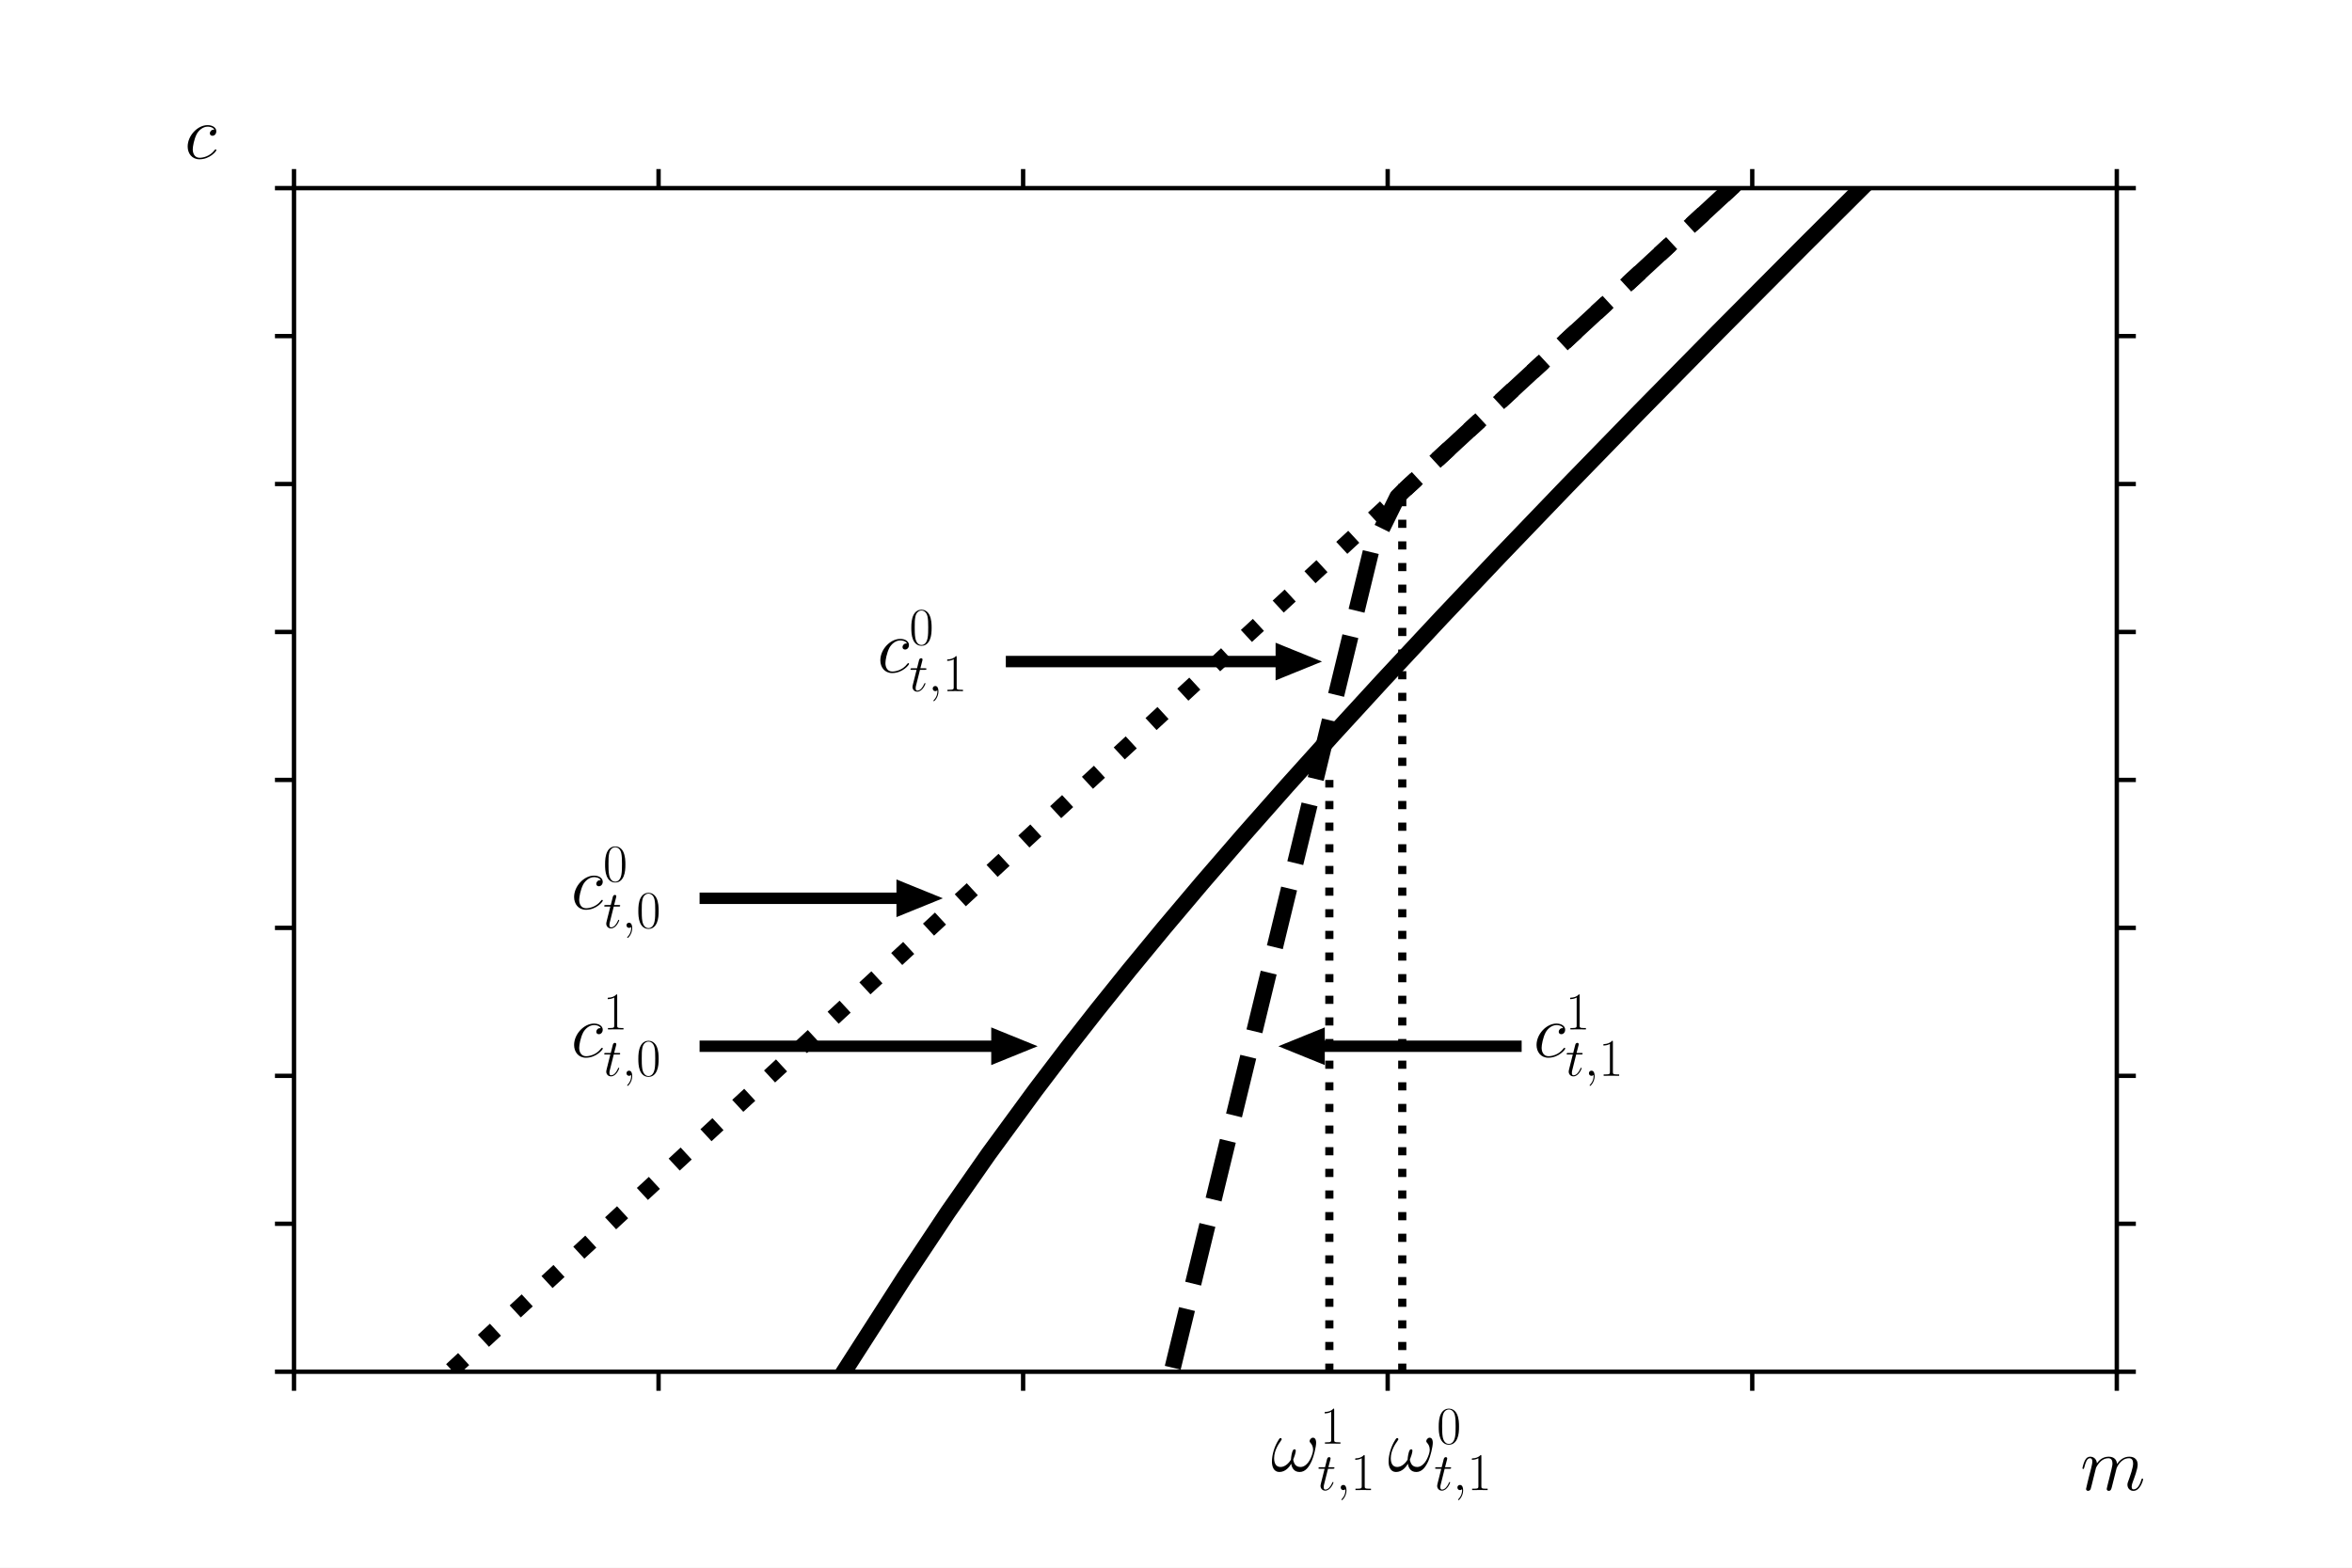
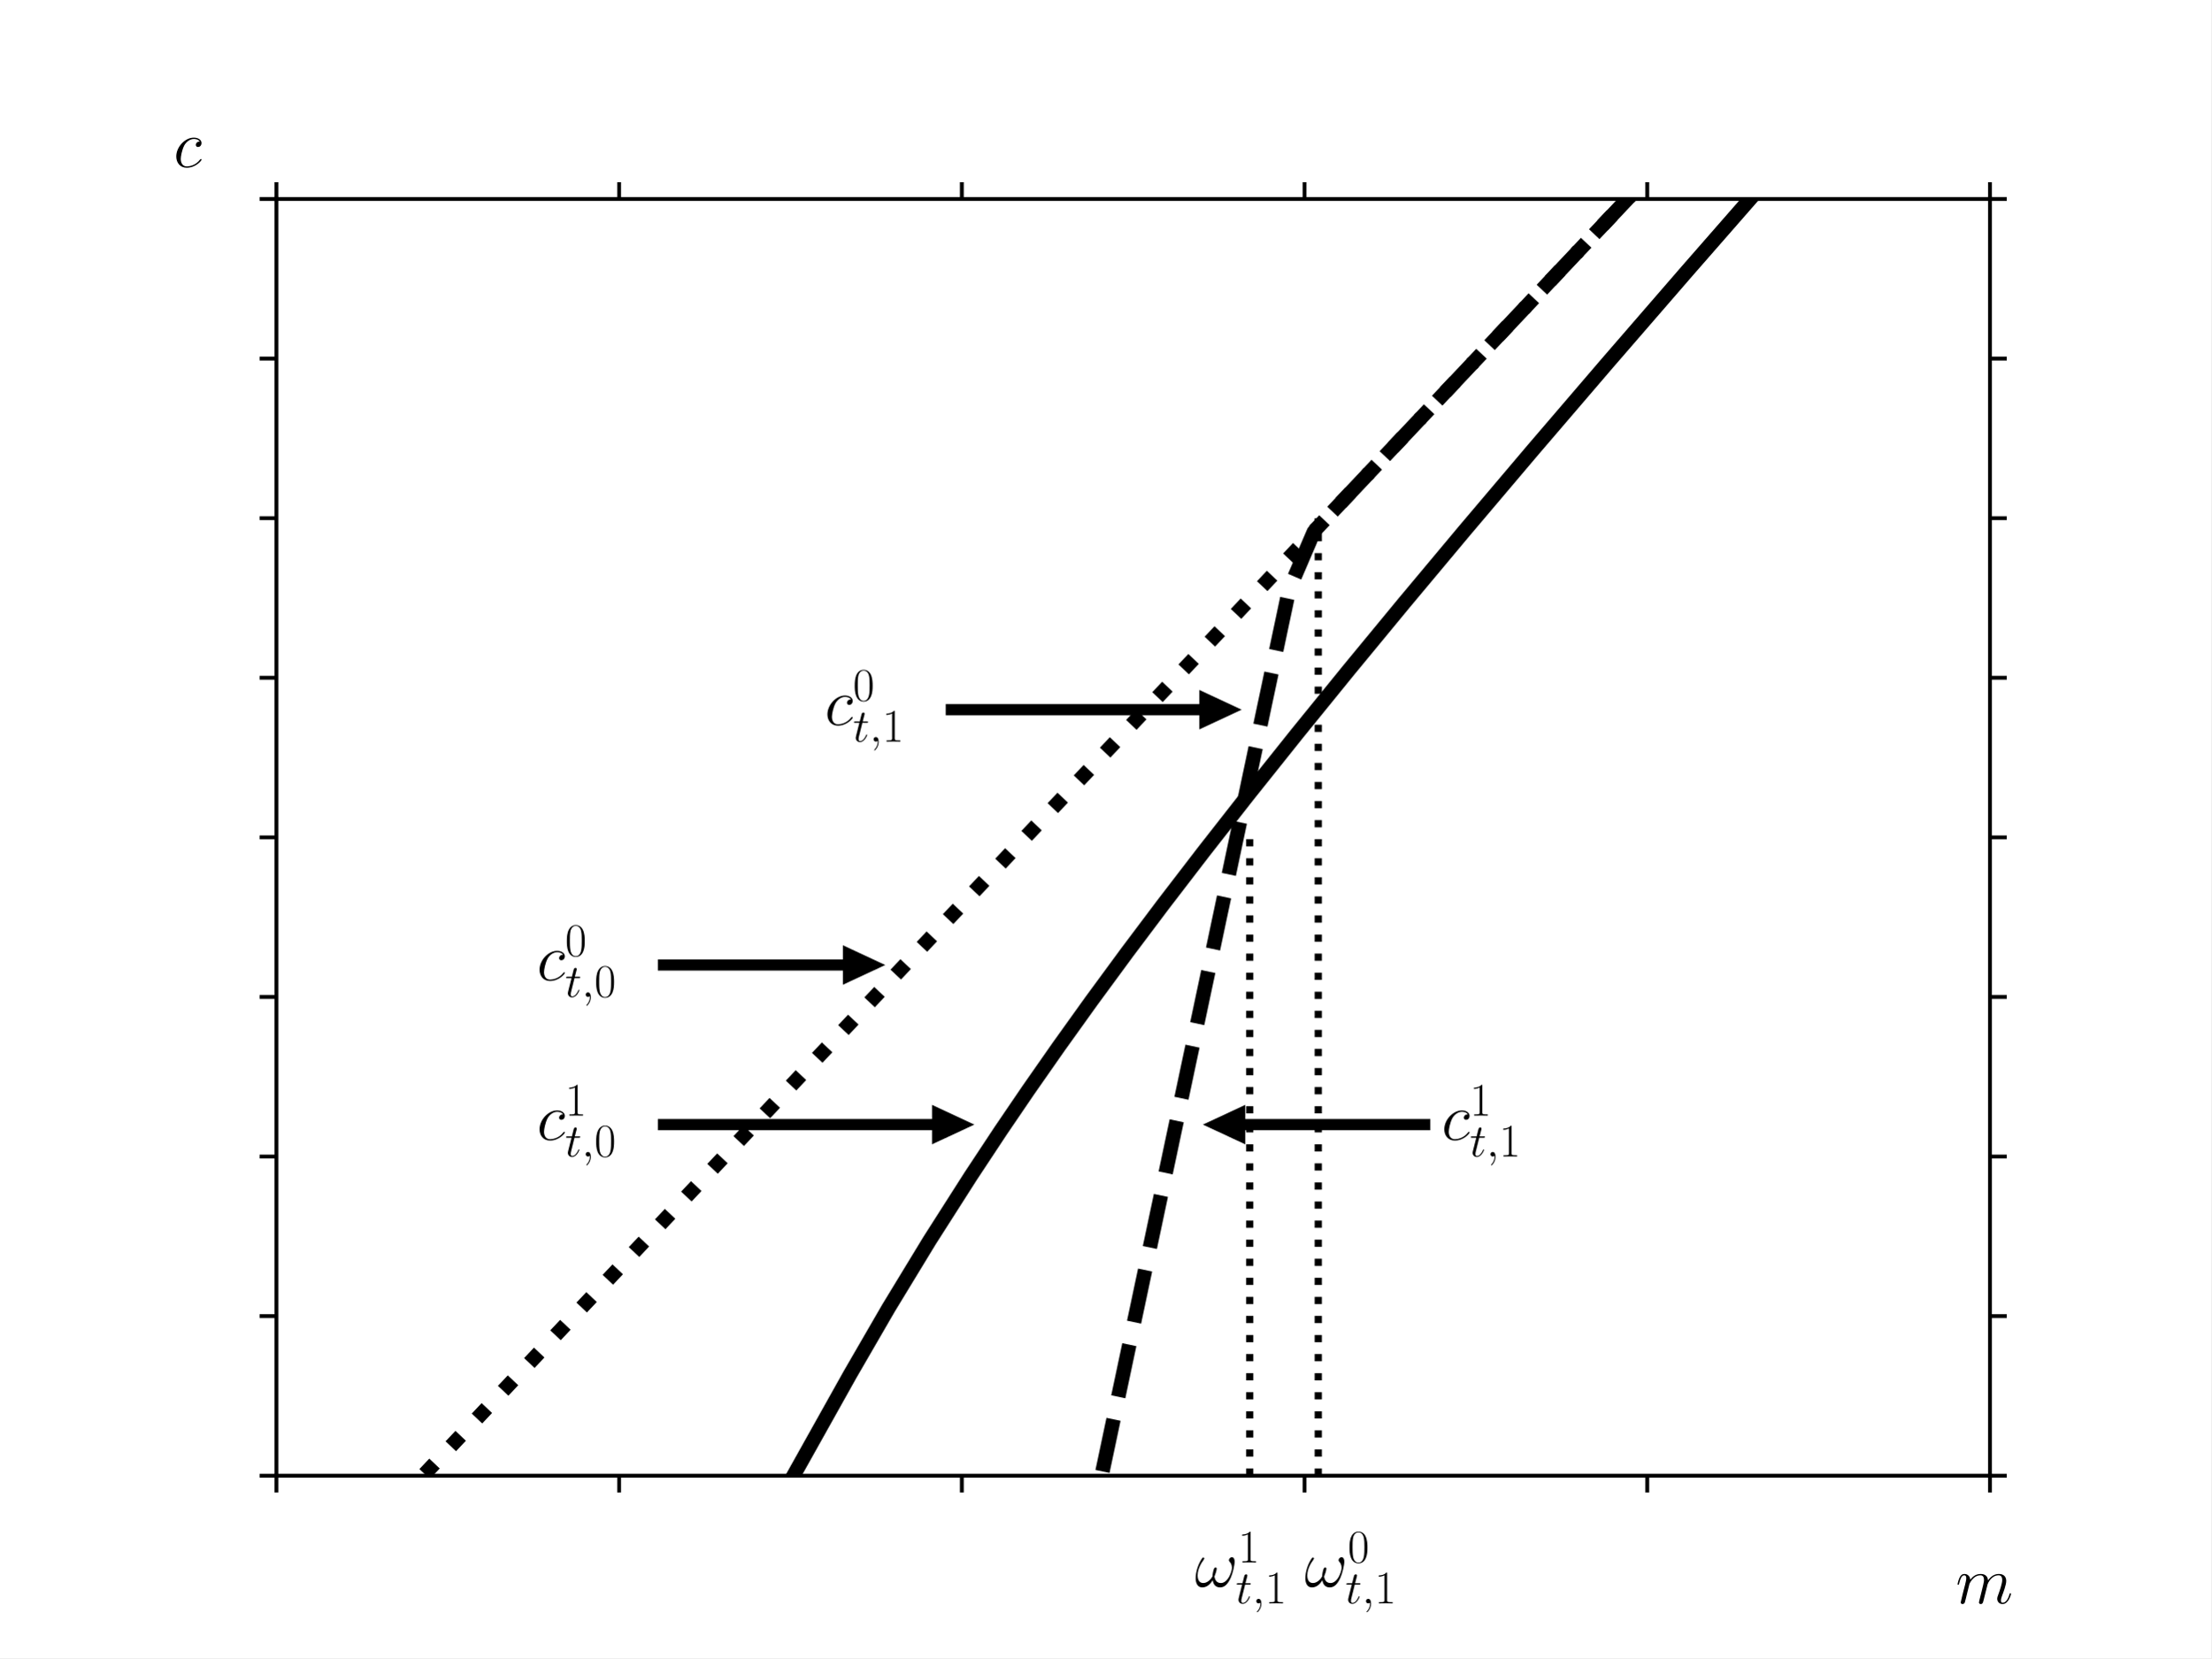
- <svg xmlns="http://www.w3.org/2000/svg" xmlns:xlink="http://www.w3.org/1999/xlink" height="288pt" version="1.1" viewBox="0 0 432 288" width="432pt">
+ <svg xmlns="http://www.w3.org/2000/svg" xmlns:xlink="http://www.w3.org/1999/xlink" height="345.6pt" version="1.1" viewBox="0 0 460.8 345.6" width="460.8pt">
  <defs>
    <style type="text/css">
*{stroke-linecap:butt;stroke-linejoin:round;white-space:pre;}
  </style>
  </defs>
  <g id="figure_1">
    <g id="patch_1">
-       <path d="M 0 288  L 432 288  L 432 0  L 0 0  z " style="fill:#ffffff;" />
+       <path d="M 0 345.6  L 460.8 345.6  L 460.8 0  L 0 0  z " style="fill:#ffffff;" />
    </g>
    <g id="axes_1">
      <g id="patch_2">
-         <path d="M 54 252  L 388.8 252  L 388.8 34.56  L 54 34.56  z " style="fill:#ffffff;" />
+         <path d="M 57.6 307.584  L 414.72 307.584  L 414.72 41.472  L 57.6 41.472  z " style="fill:#ffffff;" />
      </g>
      <g id="patch_3">
-         <path clip-path="url(#p9cfaa31449)" d="M 241.488 121.536  L 234.792 124.254  L 234.792 122.08  L 185.242 122.08  L 185.242 120.992  L 234.792 120.992  L 234.792 118.818  z " style="stroke:#000000;stroke-linejoin:miter;" />
+         <path clip-path="url(#p2e6885d7f1)" d="M 257.587 147.917  L 250.445 151.243  L 250.445 148.582  L 197.591 148.582  L 197.591 147.252  L 250.445 147.252  L 250.445 144.59  z " style="stroke:#000000;stroke-linejoin:miter;" />
      </g>
      <g id="patch_4">
-         <path clip-path="url(#p9cfaa31449)" d="M 171.85 165.024  L 165.154 167.742  L 165.154 165.568  L 128.995 165.568  L 128.995 164.48  L 165.154 164.48  L 165.154 162.306  z " style="stroke:#000000;stroke-linejoin:miter;" />
+         <path clip-path="url(#p2e6885d7f1)" d="M 183.306 201.139  L 176.164 204.466  L 176.164 201.804  L 137.595 201.804  L 137.595 200.474  L 176.164 200.474  L 176.164 197.813  z " style="stroke:#000000;stroke-linejoin:miter;" />
      </g>
      <g id="patch_5">
-         <path clip-path="url(#p9cfaa31449)" d="M 236.131 192.204  L 242.827 189.486  L 242.827 191.66  L 278.986 191.66  L 278.986 192.748  L 242.827 192.748  L 242.827 194.922  z " style="stroke:#000000;stroke-linejoin:miter;" />
+         <path clip-path="url(#p2e6885d7f1)" d="M 251.873 234.403  L 259.016 231.077  L 259.016 233.738  L 297.585 233.738  L 297.585 235.068  L 259.016 235.068  L 259.016 237.73  z " style="stroke:#000000;stroke-linejoin:miter;" />
      </g>
      <g id="patch_6">
-         <path clip-path="url(#p9cfaa31449)" d="M 189.259 192.204  L 182.563 194.922  L 182.563 192.748  L 128.995 192.748  L 128.995 191.66  L 182.563 191.66  L 182.563 189.486  z " style="stroke:#000000;stroke-linejoin:miter;" />
+         <path clip-path="url(#p2e6885d7f1)" d="M 201.876 234.403  L 194.734 237.73  L 194.734 235.068  L 137.595 235.068  L 137.595 233.738  L 194.734 233.738  L 194.734 231.077  z " style="stroke:#000000;stroke-linejoin:miter;" />
      </g>
      <g id="matplotlib.axis_1">
        <g id="xtick_1">
          <g id="line2d_1">
            <defs>
-               <path d="M 0 0  L 0 3.5  " id="m4ae3f14d23" style="stroke:#000000;stroke-width:0.8;" />
+               <path d="M 0 0  L 0 3.5  " id="m0cc40bd78f" style="stroke:#000000;stroke-width:0.8;" />
            </defs>
            <g>
-               <use style="stroke:#000000;stroke-width:0.8;" x="54" xlink:href="#m4ae3f14d23" y="252" />
+               <use style="stroke:#000000;stroke-width:0.8;" x="57.6" xlink:href="#m0cc40bd78f" y="307.584" />
            </g>
          </g>
          <g id="line2d_2">
            <defs>
-               <path d="M 0 0  L 0 -3.5  " id="m1b41d0f81e" style="stroke:#000000;stroke-width:0.8;" />
+               <path d="M 0 0  L 0 -3.5  " id="mf5bcc9aac9" style="stroke:#000000;stroke-width:0.8;" />
            </defs>
            <g>
-               <use style="stroke:#000000;stroke-width:0.8;" x="54" xlink:href="#m1b41d0f81e" y="34.56" />
+               <use style="stroke:#000000;stroke-width:0.8;" x="57.6" xlink:href="#mf5bcc9aac9" y="41.472" />
            </g>
          </g>
        </g>
        <g id="xtick_2">
          <g id="line2d_3">
            <g>
-               <use style="stroke:#000000;stroke-width:0.8;" x="120.96" xlink:href="#m4ae3f14d23" y="252" />
+               <use style="stroke:#000000;stroke-width:0.8;" x="129.024" xlink:href="#m0cc40bd78f" y="307.584" />
            </g>
          </g>
          <g id="line2d_4">
            <g>
-               <use style="stroke:#000000;stroke-width:0.8;" x="120.96" xlink:href="#m1b41d0f81e" y="34.56" />
+               <use style="stroke:#000000;stroke-width:0.8;" x="129.024" xlink:href="#mf5bcc9aac9" y="41.472" />
            </g>
          </g>
        </g>
        <g id="xtick_3">
          <g id="line2d_5">
            <g>
-               <use style="stroke:#000000;stroke-width:0.8;" x="187.92" xlink:href="#m4ae3f14d23" y="252" />
+               <use style="stroke:#000000;stroke-width:0.8;" x="200.448" xlink:href="#m0cc40bd78f" y="307.584" />
            </g>
          </g>
          <g id="line2d_6">
            <g>
-               <use style="stroke:#000000;stroke-width:0.8;" x="187.92" xlink:href="#m1b41d0f81e" y="34.56" />
+               <use style="stroke:#000000;stroke-width:0.8;" x="200.448" xlink:href="#mf5bcc9aac9" y="41.472" />
            </g>
          </g>
        </g>
        <g id="xtick_4">
          <g id="line2d_7">
            <g>
-               <use style="stroke:#000000;stroke-width:0.8;" x="254.88" xlink:href="#m4ae3f14d23" y="252" />
+               <use style="stroke:#000000;stroke-width:0.8;" x="271.872" xlink:href="#m0cc40bd78f" y="307.584" />
            </g>
          </g>
          <g id="line2d_8">
            <g>
-               <use style="stroke:#000000;stroke-width:0.8;" x="254.88" xlink:href="#m1b41d0f81e" y="34.56" />
+               <use style="stroke:#000000;stroke-width:0.8;" x="271.872" xlink:href="#mf5bcc9aac9" y="41.472" />
            </g>
          </g>
        </g>
        <g id="xtick_5">
          <g id="line2d_9">
            <g>
-               <use style="stroke:#000000;stroke-width:0.8;" x="321.84" xlink:href="#m4ae3f14d23" y="252" />
+               <use style="stroke:#000000;stroke-width:0.8;" x="343.296" xlink:href="#m0cc40bd78f" y="307.584" />
            </g>
          </g>
          <g id="line2d_10">
            <g>
-               <use style="stroke:#000000;stroke-width:0.8;" x="321.84" xlink:href="#m1b41d0f81e" y="34.56" />
+               <use style="stroke:#000000;stroke-width:0.8;" x="343.296" xlink:href="#mf5bcc9aac9" y="41.472" />
            </g>
          </g>
        </g>
        <g id="xtick_6">
          <g id="line2d_11">
            <g>
-               <use style="stroke:#000000;stroke-width:0.8;" x="388.8" xlink:href="#m4ae3f14d23" y="252" />
+               <use style="stroke:#000000;stroke-width:0.8;" x="414.72" xlink:href="#m0cc40bd78f" y="307.584" />
            </g>
          </g>
          <g id="line2d_12">
            <g>
-               <use style="stroke:#000000;stroke-width:0.8;" x="388.8" xlink:href="#m1b41d0f81e" y="34.56" />
+               <use style="stroke:#000000;stroke-width:0.8;" x="414.72" xlink:href="#mf5bcc9aac9" y="41.472" />
            </g>
          </g>
        </g>
      </g>
      <g id="matplotlib.axis_2">
        <g id="ytick_1">
          <g id="line2d_13">
            <defs>
-               <path d="M 0 0  L -3.5 0  " id="mdafd64b624" style="stroke:#000000;stroke-width:0.8;" />
+               <path d="M 0 0  L -3.5 0  " id="m61346b0a61" style="stroke:#000000;stroke-width:0.8;" />
            </defs>
            <g>
-               <use style="stroke:#000000;stroke-width:0.8;" x="54" xlink:href="#mdafd64b624" y="252" />
+               <use style="stroke:#000000;stroke-width:0.8;" x="57.6" xlink:href="#m61346b0a61" y="307.584" />
            </g>
          </g>
          <g id="line2d_14">
            <defs>
-               <path d="M 0 0  L 3.5 0  " id="mc9f494d075" style="stroke:#000000;stroke-width:0.8;" />
+               <path d="M 0 0  L 3.5 0  " id="mccf5d7afc4" style="stroke:#000000;stroke-width:0.8;" />
            </defs>
            <g>
-               <use style="stroke:#000000;stroke-width:0.8;" x="388.8" xlink:href="#mc9f494d075" y="252" />
+               <use style="stroke:#000000;stroke-width:0.8;" x="414.72" xlink:href="#mccf5d7afc4" y="307.584" />
            </g>
          </g>
        </g>
        <g id="ytick_2">
          <g id="line2d_15">
            <g>
-               <use style="stroke:#000000;stroke-width:0.8;" x="54" xlink:href="#mdafd64b624" y="224.82" />
+               <use style="stroke:#000000;stroke-width:0.8;" x="57.6" xlink:href="#m61346b0a61" y="274.32" />
            </g>
          </g>
          <g id="line2d_16">
            <g>
-               <use style="stroke:#000000;stroke-width:0.8;" x="388.8" xlink:href="#mc9f494d075" y="224.82" />
+               <use style="stroke:#000000;stroke-width:0.8;" x="414.72" xlink:href="#mccf5d7afc4" y="274.32" />
            </g>
          </g>
        </g>
        <g id="ytick_3">
          <g id="line2d_17">
            <g>
-               <use style="stroke:#000000;stroke-width:0.8;" x="54" xlink:href="#mdafd64b624" y="197.64" />
+               <use style="stroke:#000000;stroke-width:0.8;" x="57.6" xlink:href="#m61346b0a61" y="241.056" />
            </g>
          </g>
          <g id="line2d_18">
            <g>
-               <use style="stroke:#000000;stroke-width:0.8;" x="388.8" xlink:href="#mc9f494d075" y="197.64" />
+               <use style="stroke:#000000;stroke-width:0.8;" x="414.72" xlink:href="#mccf5d7afc4" y="241.056" />
            </g>
          </g>
        </g>
        <g id="ytick_4">
          <g id="line2d_19">
            <g>
-               <use style="stroke:#000000;stroke-width:0.8;" x="54" xlink:href="#mdafd64b624" y="170.46" />
+               <use style="stroke:#000000;stroke-width:0.8;" x="57.6" xlink:href="#m61346b0a61" y="207.792" />
            </g>
          </g>
          <g id="line2d_20">
            <g>
-               <use style="stroke:#000000;stroke-width:0.8;" x="388.8" xlink:href="#mc9f494d075" y="170.46" />
+               <use style="stroke:#000000;stroke-width:0.8;" x="414.72" xlink:href="#mccf5d7afc4" y="207.792" />
            </g>
          </g>
        </g>
        <g id="ytick_5">
          <g id="line2d_21">
            <g>
-               <use style="stroke:#000000;stroke-width:0.8;" x="54" xlink:href="#mdafd64b624" y="143.28" />
+               <use style="stroke:#000000;stroke-width:0.8;" x="57.6" xlink:href="#m61346b0a61" y="174.528" />
            </g>
          </g>
          <g id="line2d_22">
            <g>
-               <use style="stroke:#000000;stroke-width:0.8;" x="388.8" xlink:href="#mc9f494d075" y="143.28" />
+               <use style="stroke:#000000;stroke-width:0.8;" x="414.72" xlink:href="#mccf5d7afc4" y="174.528" />
            </g>
          </g>
        </g>
        <g id="ytick_6">
          <g id="line2d_23">
            <g>
-               <use style="stroke:#000000;stroke-width:0.8;" x="54" xlink:href="#mdafd64b624" y="116.1" />
+               <use style="stroke:#000000;stroke-width:0.8;" x="57.6" xlink:href="#m61346b0a61" y="141.264" />
            </g>
          </g>
          <g id="line2d_24">
            <g>
-               <use style="stroke:#000000;stroke-width:0.8;" x="388.8" xlink:href="#mc9f494d075" y="116.1" />
+               <use style="stroke:#000000;stroke-width:0.8;" x="414.72" xlink:href="#mccf5d7afc4" y="141.264" />
            </g>
          </g>
        </g>
        <g id="ytick_7">
          <g id="line2d_25">
            <g>
-               <use style="stroke:#000000;stroke-width:0.8;" x="54" xlink:href="#mdafd64b624" y="88.92" />
+               <use style="stroke:#000000;stroke-width:0.8;" x="57.6" xlink:href="#m61346b0a61" y="108" />
            </g>
          </g>
          <g id="line2d_26">
            <g>
-               <use style="stroke:#000000;stroke-width:0.8;" x="388.8" xlink:href="#mc9f494d075" y="88.92" />
+               <use style="stroke:#000000;stroke-width:0.8;" x="414.72" xlink:href="#mccf5d7afc4" y="108" />
            </g>
          </g>
        </g>
        <g id="ytick_8">
          <g id="line2d_27">
            <g>
-               <use style="stroke:#000000;stroke-width:0.8;" x="54" xlink:href="#mdafd64b624" y="61.74" />
+               <use style="stroke:#000000;stroke-width:0.8;" x="57.6" xlink:href="#m61346b0a61" y="74.736" />
            </g>
          </g>
          <g id="line2d_28">
            <g>
-               <use style="stroke:#000000;stroke-width:0.8;" x="388.8" xlink:href="#mc9f494d075" y="61.74" />
+               <use style="stroke:#000000;stroke-width:0.8;" x="414.72" xlink:href="#mccf5d7afc4" y="74.736" />
            </g>
          </g>
        </g>
        <g id="ytick_9">
          <g id="line2d_29">
            <g>
-               <use style="stroke:#000000;stroke-width:0.8;" x="54" xlink:href="#mdafd64b624" y="34.56" />
+               <use style="stroke:#000000;stroke-width:0.8;" x="57.6" xlink:href="#m61346b0a61" y="41.472" />
            </g>
          </g>
          <g id="line2d_30">
            <g>
-               <use style="stroke:#000000;stroke-width:0.8;" x="388.8" xlink:href="#mc9f494d075" y="34.56" />
+               <use style="stroke:#000000;stroke-width:0.8;" x="414.72" xlink:href="#mccf5d7afc4" y="41.472" />
            </g>
          </g>
        </g>
      </g>
      <g id="line2d_31">
-         <path clip-path="url(#p9cfaa31449)" d="M 82.956 251.712  L 356.457 -1  L 356.457 -1  " style="fill:none;stroke:#000000;stroke-dasharray:3,4.95;stroke-dashoffset:0;stroke-width:3;" />
+         <path clip-path="url(#p2e6885d7f1)" d="M 88.486 307.232  L 379.232 -1  L 379.232 -1  " style="fill:none;stroke:#000000;stroke-dasharray:3,4.95;stroke-dashoffset:0;stroke-width:3;" />
      </g>
      <g id="line2d_32">
-         <path clip-path="url(#p9cfaa31449)" d="M 155.345 251.489  L 166.069 234.779  L 174.112 222.694  L 181.619 211.948  L 190.199 200.241  L 196.097 192.482  L 201.459 185.633  L 207.358 178.29  L 213.792 170.48  L 220.763 162.225  L 228.27 153.541  L 236.314 144.437  L 244.893 134.917  L 254.009 124.984  L 264.733 113.488  L 275.457 102.174  L 287.79 89.338  L 301.196 75.564  L 315.674 60.861  L 331.224 45.232  L 348.919 27.611  L 368.223 8.554  L 377.973 -1  L 377.973 -1  " style="fill:none;stroke:#000000;stroke-linecap:square;stroke-width:3;" />
+         <path clip-path="url(#p2e6885d7f1)" d="M 165.701 306.959  L 177.14 286.508  L 185.148 272.673  L 193.727 258.566  L 202.307 245.122  L 208.598 235.602  L 214.318 227.197  L 220.61 218.188  L 227.473 208.609  L 234.909 198.488  L 242.344 188.599  L 250.924 177.425  L 260.075 165.745  L 270.371 152.85  L 281.238 139.471  L 292.677 125.603  L 305.26 110.557  L 319.559 93.676  L 335.003 75.659  L 351.589 56.511  L 369.892 35.58  L 389.911 12.884  L 402.239 -1  L 402.239 -1  " style="fill:none;stroke:#000000;stroke-linecap:square;stroke-width:3;" />
      </g>
      <g id="line2d_33">
-         <path clip-path="url(#p9cfaa31449)" d="M 215.401 251.271  L 251.864 101.076  L 256.69 91.269  L 257.762 90.193  L 356.457 -1  L 356.457 -1  " style="fill:none;stroke:#000000;stroke-dasharray:11.1,4.8;stroke-dashoffset:0;stroke-width:3;" />
+         <path clip-path="url(#p2e6885d7f1)" d="M 229.761 306.692  L 268.655 122.877  L 273.802 110.875  L 274.946 109.558  L 379.232 -1  L 379.232 -1  " style="fill:none;stroke:#000000;stroke-dasharray:11.1,4.8;stroke-dashoffset:0;stroke-width:3;" />
      </g>
      <g id="line2d_34">
-         <path clip-path="url(#p9cfaa31449)" d="M 244.166 252  L 244.166 143.28  " style="fill:none;stroke:#000000;stroke-dasharray:1.5,2.475;stroke-dashoffset:0;stroke-width:1.5;" />
+         <path clip-path="url(#p2e6885d7f1)" d="M 260.444 307.584  L 260.444 174.528  " style="fill:none;stroke:#000000;stroke-dasharray:1.5,2.475;stroke-dashoffset:0;stroke-width:1.5;" />
      </g>
      <g id="line2d_35">
-         <path clip-path="url(#p9cfaa31449)" d="M 257.558 252  L 257.558 88.92  " style="fill:none;stroke:#000000;stroke-dasharray:1.5,2.475;stroke-dashoffset:0;stroke-width:1.5;" />
+         <path clip-path="url(#p2e6885d7f1)" d="M 274.729 307.584  L 274.729 108  " style="fill:none;stroke:#000000;stroke-dasharray:1.5,2.475;stroke-dashoffset:0;stroke-width:1.5;" />
      </g>
      <g id="patch_7">
-         <path d="M 54 252  L 54 34.56  " style="fill:none;stroke:#000000;stroke-linecap:square;stroke-linejoin:miter;stroke-width:0.8;" />
+         <path d="M 57.6 307.584  L 57.6 41.472  " style="fill:none;stroke:#000000;stroke-linecap:square;stroke-linejoin:miter;stroke-width:0.8;" />
      </g>
      <g id="patch_8">
-         <path d="M 388.8 252  L 388.8 34.56  " style="fill:none;stroke:#000000;stroke-linecap:square;stroke-linejoin:miter;stroke-width:0.8;" />
+         <path d="M 414.72 307.584  L 414.72 41.472  " style="fill:none;stroke:#000000;stroke-linecap:square;stroke-linejoin:miter;stroke-width:0.8;" />
      </g>
      <g id="patch_9">
-         <path d="M 54 252  L 388.8 252  " style="fill:none;stroke:#000000;stroke-linecap:square;stroke-linejoin:miter;stroke-width:0.8;" />
+         <path d="M 57.6 307.584  L 414.72 307.584  " style="fill:none;stroke:#000000;stroke-linecap:square;stroke-linejoin:miter;stroke-width:0.8;" />
      </g>
      <g id="patch_10">
-         <path d="M 54 34.56  L 388.8 34.56  " style="fill:none;stroke:#000000;stroke-linecap:square;stroke-linejoin:miter;stroke-width:0.8;" />
+         <path d="M 57.6 41.472  L 414.72 41.472  " style="fill:none;stroke:#000000;stroke-linecap:square;stroke-linejoin:miter;stroke-width:0.8;" />
      </g>
      <g id="text_1">
        <defs>
          <path d="M 39.094 38  C 37.203 38 36.297 38 34.906 36.797  C 34.297 36.297 33.203 34.797 33.203 33.188  C 33.203 31.188 34.703 29.984 36.594 29.984  C 39 29.984 41.703 31.984 41.703 35.984  C 41.703 40.484 37.094 44 30.203 44  C 17.094 44 4 30.188 4 15.797  C 4 6.969 9.406 -1 19.594 -1  C 33.203 -1 41.797 9.719 41.797 11.031  C 41.797 11.641 41.203 12.141 40.797 12.141  C 40.5 12.141 40.406 12.047 39.5 11.125  C 33.094 2.516 23.594 1 19.797 1  C 12.906 1 10.703 7.078 10.703 12.141  C 10.703 15.688 12.406 25.531 16 32.391  C 18.594 37.094 24 41.984 30.297 41.984  C 31.594 41.984 37.094 41.812 39.094 38  z " id="CMMI12-99" />
        </defs>
-         <g transform="translate(33.912 29.124)scale(0.14 -0.14)">
+         <g transform="translate(36.1728 34.8192)scale(0.14 -0.14)">
          <use transform="scale(0.996264)" xlink:href="#CMMI12-99" />
        </g>
      </g>
      <g id="text_2">
        <defs>
          <path d="M 20.594 29.219  C 20.797 29.828 23.297 34.812 27 38  C 29.594 40.391 33 41.984 36.906 41.984  C 40.906 41.984 42.297 39 42.297 35.016  C 42.297 34.406 42.297 32.422 41.094 27.734  L 38.594 17.453  C 37.797 14.453 35.906 7.078 35.703 5.984  C 35.297 4.484 34.703 1.891 34.703 1.484  C 34.703 0.094 35.797 -1 37.297 -1  C 40.297 -1 40.797 1.297 41.703 4.891  L 47.703 28.719  C 47.906 29.531 53.094 41.984 64.094 41.984  C 68.094 41.984 69.5 39 69.5 35.016  C 69.5 29.422 65.594 18.547 63.406 12.562  C 62.5 10.172 62 8.875 62 7.078  C 62 2.594 65.094 -1 69.906 -1  C 79.203 -1 82.703 13.656 82.703 14.266  C 82.703 14.766 82.297 15.156 81.703 15.156  C 80.797 15.156 80.703 14.859 80.203 13.156  C 77.906 5.188 74.203 1 70.203 1  C 69.203 1 67.594 1.094 67.594 4.281  C 67.594 6.875 68.797 10.078 69.203 11.172  C 71 15.953 75.5 27.734 75.5 33.516  C 75.5 39.5 72 44 64.406 44  C 57.703 44 52.297 40.203 48.297 34.312  C 48 39.703 44.703 44 37.203 44  C 28.297 44 23.594 37.703 21.797 35.203  C 21.5 40.891 17.406 44 13 44  C 10.094 44 7.797 42.594 5.906 38.797  C 4.094 35.203 2.703 29.125 2.703 28.719  C 2.703 28.328 3.094 27.828 3.797 27.828  C 4.594 27.828 4.703 27.922 5.297 30.219  C 6.797 36.109 8.703 41.984 12.703 41.984  C 15 41.984 15.797 40.391 15.797 37.406  C 15.797 35.203 14.797 31.312 14.094 28.234  L 11.297 17.453  C 10.906 15.562 9.797 11.062 9.297 9.266  C 8.594 6.672 7.5 1.984 7.5 1.484  C 7.5 0.094 8.594 -1 10.094 -1  C 11.297 -1 12.703 -0.406 13.5 1.094  C 13.703 1.594 14.594 5.078 15.094 7.078  L 17.297 16.062  z " id="CMMI12-109" />
        </defs>
-         <g transform="translate(382.104 273.744)scale(0.14 -0.14)">
+         <g transform="translate(407.5776 334.1952)scale(0.14 -0.14)">
          <use transform="scale(0.996264)" xlink:href="#CMMI12-109" />
        </g>
      </g>
      <g id="text_3">
        <defs>
          <path d="M 59.406 37.594  C 59.406 40.5 58.594 44.188 55.094 44.188  C 53.094 44.188 50.797 41.688 50.797 39.688  C 50.797 38.797 51.203 38.188 52 37.297  C 53.5 35.594 55.406 32.891 55.406 28.188  C 55.406 24.594 53.203 18.891 51.594 15.797  C 48.797 10.297 44.203 5.594 39 5.594  C 32.703 5.594 30.297 9.594 29.203 15.188  C 30.297 17.797 32.594 24.297 32.594 26.891  C 32.594 28 32.203 28.891 30.906 28.891  C 30.203 28.891 29.406 28.5 28.906 27.688  C 27.5 25.5 26.203 17.594 26.297 15.5  C 24.406 11.797 19 5.594 12.594 5.594  C 5.906 5.594 4.094 11.5 4.094 17.188  C 4.094 27.594 10.594 36.688 12.406 39.188  C 13.406 40.688 14.094 41.688 14.094 41.891  C 14.094 42.594 13.703 43.688 12.797 43.688  C 11.203 43.688 10.703 42.391 9.906 41.188  C 4.797 33.297 1.203 22.188 1.203 12.594  C 1.203 6.391 3.5 -1 11 -1  C 19.297 -1 24.5 6.094 26.594 9.891  C 27.406 4.297 30.406 -1 37.703 -1  C 45.297 -1 50.094 5.688 53.703 13.797  C 56.297 19.594 59.406 32.094 59.406 37.594  z " id="CMMI12-33" />
          <path d="M 26.594 63.797  C 26.594 65.891 26.5 66 25.094 66  C 21.203 61.359 15.297 59.891 9.703 59.688  C 9.406 59.688 8.906 59.688 8.797 59.5  C 8.703 59.297 8.703 59.094 8.703 57  C 11.797 57 17 57.594 21 59.984  L 21 7.297  C 21 3.797 20.797 2.594 12.203 2.594  L 9.203 2.594  L 9.203 0  C 14 0.094 19 0.188 23.797 0.188  C 28.594 0.188 33.594 0.094 38.406 0  L 38.406 2.594  L 35.406 2.594  C 26.797 2.594 26.594 3.688 26.594 7.297  z " id="CMR17-49" />
          <path d="M 20.094 40.094  L 29.297 40.094  C 31.203 40.094 32.203 40.094 32.203 41.891  C 32.203 43 31.594 43 29.594 43  L 20.797 43  L 24.5 57.25  C 24.906 58.625 24.906 58.812 24.906 59.5  C 24.906 61.094 23.594 62 22.297 62  C 21.5 62 19.203 61.688 18.406 58.531  L 14.5 43  L 5.094 43  C 3.094 43 2.203 43 2.203 41.094  C 2.203 40.094 2.906 40.094 4.797 40.094  L 13.703 40.094  L 7.094 13.766  C 6.297 10.266 6 9.266 6 7.969  C 6 3.281 9.297 -1 14.906 -1  C 25 -1 30.406 13.562 30.406 14.266  C 30.406 14.859 30 15.156 29.406 15.156  C 29.203 15.156 28.797 15.156 28.594 14.75  C 28.5 14.656 28.406 14.562 27.703 12.969  C 25.594 7.969 21 1 15.203 1  C 12.203 1 12 3.484 12 5.688  C 12 5.781 12 7.672 12.297 8.875  z " id="CMMI12-116" />
          <path d="M 19.5 -0.406  C 19.5 5.391 17.594 9.688 13.5 9.688  C 10.297 9.688 8.703 7.094 8.703 4.891  C 8.703 2.688 10.203 0 13.594 0  C 14.906 0 16 0.391 16.906 1.297  C 17.094 1.5 17.203 1.5 17.297 1.5  C 17.5 1.5 17.5 0.094 17.5 -0.406  C 17.5 -3.641 16.906 -10.031 11.094 -16.422  C 10 -17.609 10 -17.812 10 -18  C 10 -18.5 10.5 -19 11 -19  C 11.797 -19 19.5 -11.703 19.5 -0.406  z " id="CMMI12-59" />
        </defs>
-         <g transform="translate(233.4528 273.744)scale(0.14 -0.14)">
+         <g transform="translate(249.0163 334.1952)scale(0.14 -0.14)">
          <use transform="translate(0 24.74017)scale(0.996264)" xlink:href="#CMMI12-33" />
          <use transform="translate(64.31835 60.89381)scale(0.697382)" xlink:href="#CMR17-49" />
          <use transform="translate(60.74375 0)scale(0.697382)" xlink:href="#CMMI12-116" />
          <use transform="translate(85.40206 0)scale(0.697382)" xlink:href="#CMMI12-59" />
          <use transform="translate(104.37 0)scale(0.697382)" xlink:href="#CMR17-49" />
        </g>
      </g>
      <g id="text_4">
        <defs>
          <path d="M 42 31.844  C 42 37.969 41.906 48.422 37.703 56.453  C 34 63.484 28.094 66 22.906 66  C 18.094 66 12 63.781 8.203 56.562  C 4.203 49.016 3.797 39.672 3.797 31.844  C 3.797 26.109 3.906 17.375 7 9.734  C 11.297 -0.609 19 -2 22.906 -2  C 27.5 -2 34.5 -0.109 38.594 9.438  C 41.594 16.375 42 24.5 42 31.844  z M 22.906 -0.406  C 16.5 -0.406 12.703 5.125 11.297 12.75  C 10.203 18.688 10.203 27.328 10.203 32.953  C 10.203 40.688 10.203 47.109 11.5 53.234  C 13.406 61.781 19 64.391 22.906 64.391  C 27 64.391 32.297 61.672 34.203 53.438  C 35.5 47.719 35.594 40.984 35.594 32.953  C 35.594 26.422 35.594 18.375 34.406 12.453  C 32.297 1.5 26.406 -0.406 22.906 -0.406  z " id="CMR17-48" />
        </defs>
-         <g transform="translate(254.88 273.744)scale(0.14 -0.14)">
+         <g transform="translate(271.872 334.1952)scale(0.14 -0.14)">
          <use transform="translate(0 24.74017)scale(0.996264)" xlink:href="#CMMI12-33" />
          <use transform="translate(64.31835 60.89381)scale(0.697382)" xlink:href="#CMR17-48" />
          <use transform="translate(60.74375 0)scale(0.697382)" xlink:href="#CMMI12-116" />
          <use transform="translate(85.40206 0)scale(0.697382)" xlink:href="#CMMI12-59" />
          <use transform="translate(104.37 0)scale(0.697382)" xlink:href="#CMR17-49" />
        </g>
      </g>
      <g id="text_5">
-         <g transform="translate(104.8896 197.64)scale(0.14 -0.14)">
+         <g transform="translate(111.8822 241.056)scale(0.14 -0.14)">
          <use transform="translate(0 24.74017)scale(0.996264)" xlink:href="#CMMI12-99" />
          <use transform="translate(41.98323 60.89381)scale(0.697382)" xlink:href="#CMR17-49" />
          <use transform="translate(41.98323 0)scale(0.697382)" xlink:href="#CMMI12-116" />
          <use transform="translate(66.64154 0)scale(0.697382)" xlink:href="#CMMI12-59" />
          <use transform="translate(85.60948 0)scale(0.697382)" xlink:href="#CMR17-48" />
        </g>
      </g>
      <g id="text_6">
-         <g transform="translate(104.8896 170.46)scale(0.14 -0.14)">
+         <g transform="translate(111.8822 207.792)scale(0.14 -0.14)">
          <use transform="translate(0 24.74017)scale(0.996264)" xlink:href="#CMMI12-99" />
          <use transform="translate(41.98323 60.89381)scale(0.697382)" xlink:href="#CMR17-48" />
          <use transform="translate(41.98323 0)scale(0.697382)" xlink:href="#CMMI12-116" />
          <use transform="translate(66.64154 0)scale(0.697382)" xlink:href="#CMMI12-59" />
          <use transform="translate(85.60948 0)scale(0.697382)" xlink:href="#CMR17-48" />
        </g>
      </g>
      <g id="text_7">
-         <g transform="translate(281.664 197.64)scale(0.14 -0.14)">
+         <g transform="translate(300.4416 241.056)scale(0.14 -0.14)">
          <use transform="translate(0 24.74017)scale(0.996264)" xlink:href="#CMMI12-99" />
          <use transform="translate(41.98323 60.89381)scale(0.697382)" xlink:href="#CMR17-49" />
          <use transform="translate(41.98323 0)scale(0.697382)" xlink:href="#CMMI12-116" />
          <use transform="translate(66.64154 0)scale(0.697382)" xlink:href="#CMMI12-59" />
          <use transform="translate(85.60948 0)scale(0.697382)" xlink:href="#CMR17-49" />
        </g>
      </g>
      <g id="text_8">
-         <g transform="translate(161.136 126.972)scale(0.14 -0.14)">
+         <g transform="translate(171.8784 154.5696)scale(0.14 -0.14)">
          <use transform="translate(0 24.74017)scale(0.996264)" xlink:href="#CMMI12-99" />
          <use transform="translate(41.98323 60.89381)scale(0.697382)" xlink:href="#CMR17-48" />
          <use transform="translate(41.98323 0)scale(0.697382)" xlink:href="#CMMI12-116" />
          <use transform="translate(66.64154 0)scale(0.697382)" xlink:href="#CMMI12-59" />
          <use transform="translate(85.60948 0)scale(0.697382)" xlink:href="#CMR17-49" />
        </g>
      </g>
    </g>
  </g>
  <defs>
-     <clipPath id="p9cfaa31449">
-       <rect height="217.44" width="334.8" x="54" y="34.56" />
+     <clipPath id="p2e6885d7f1">
+       <rect height="266.112" width="357.12" x="57.6" y="41.472" />
    </clipPath>
  </defs>
</svg>
